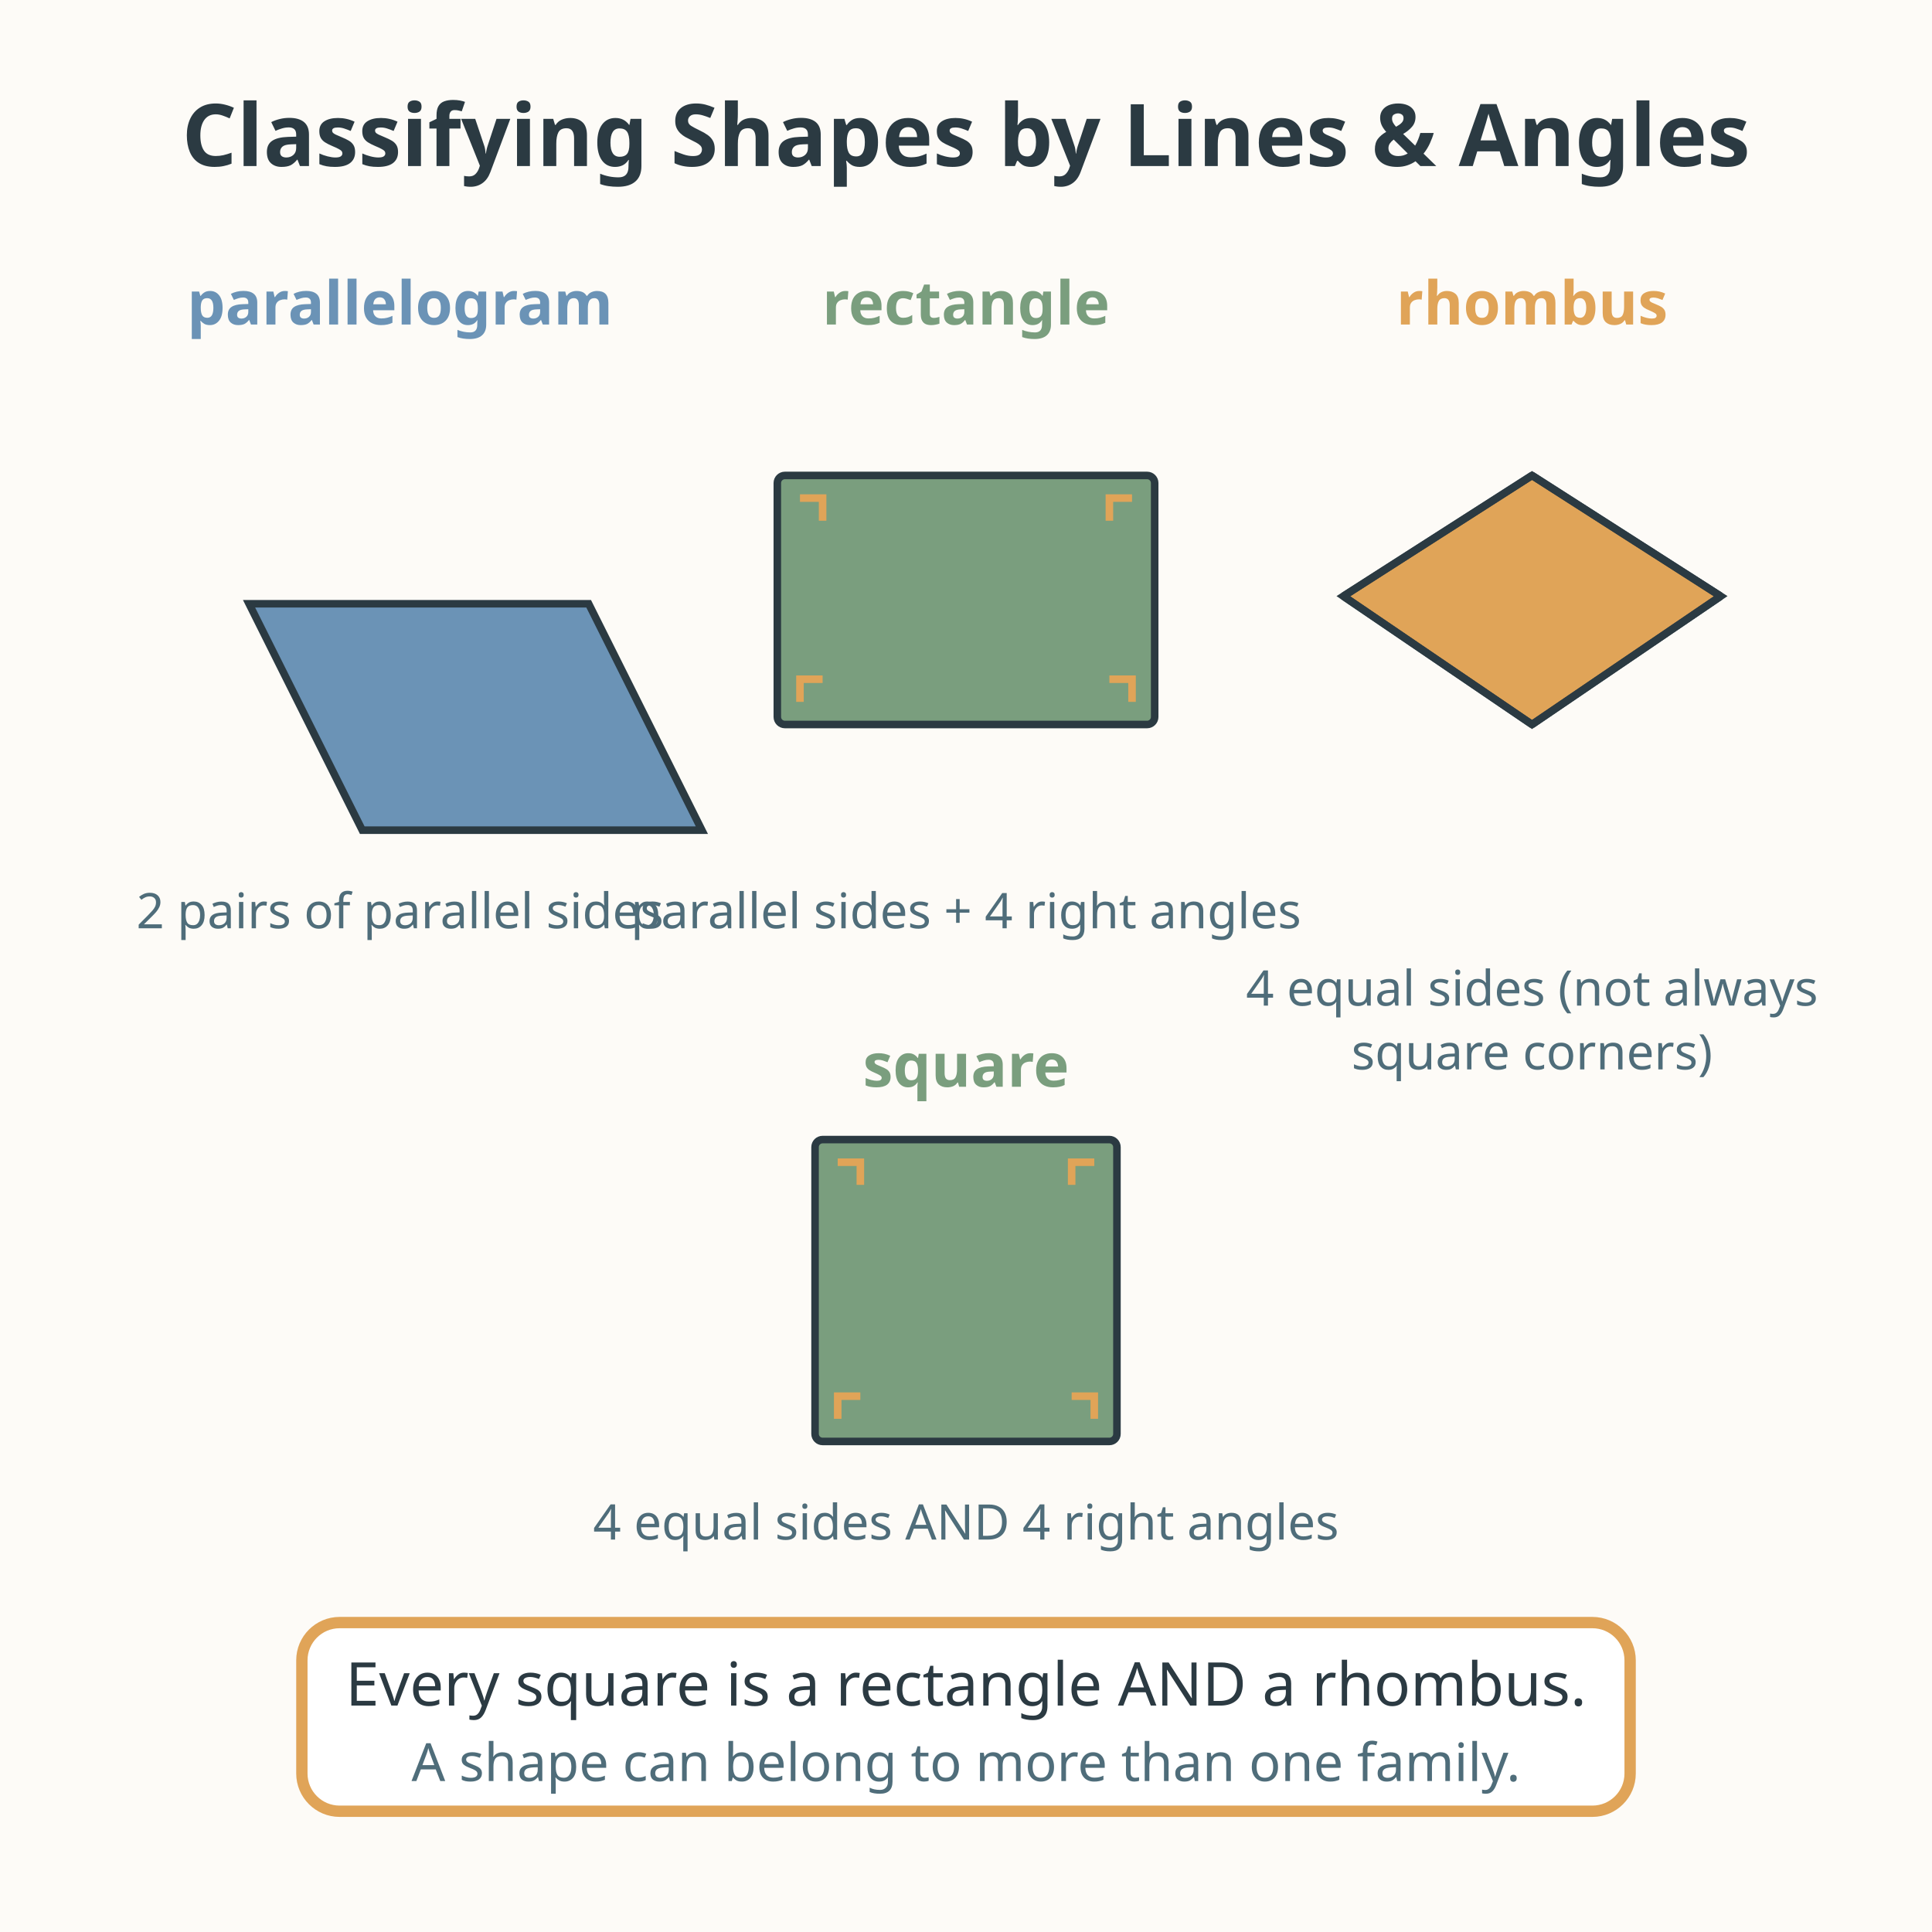
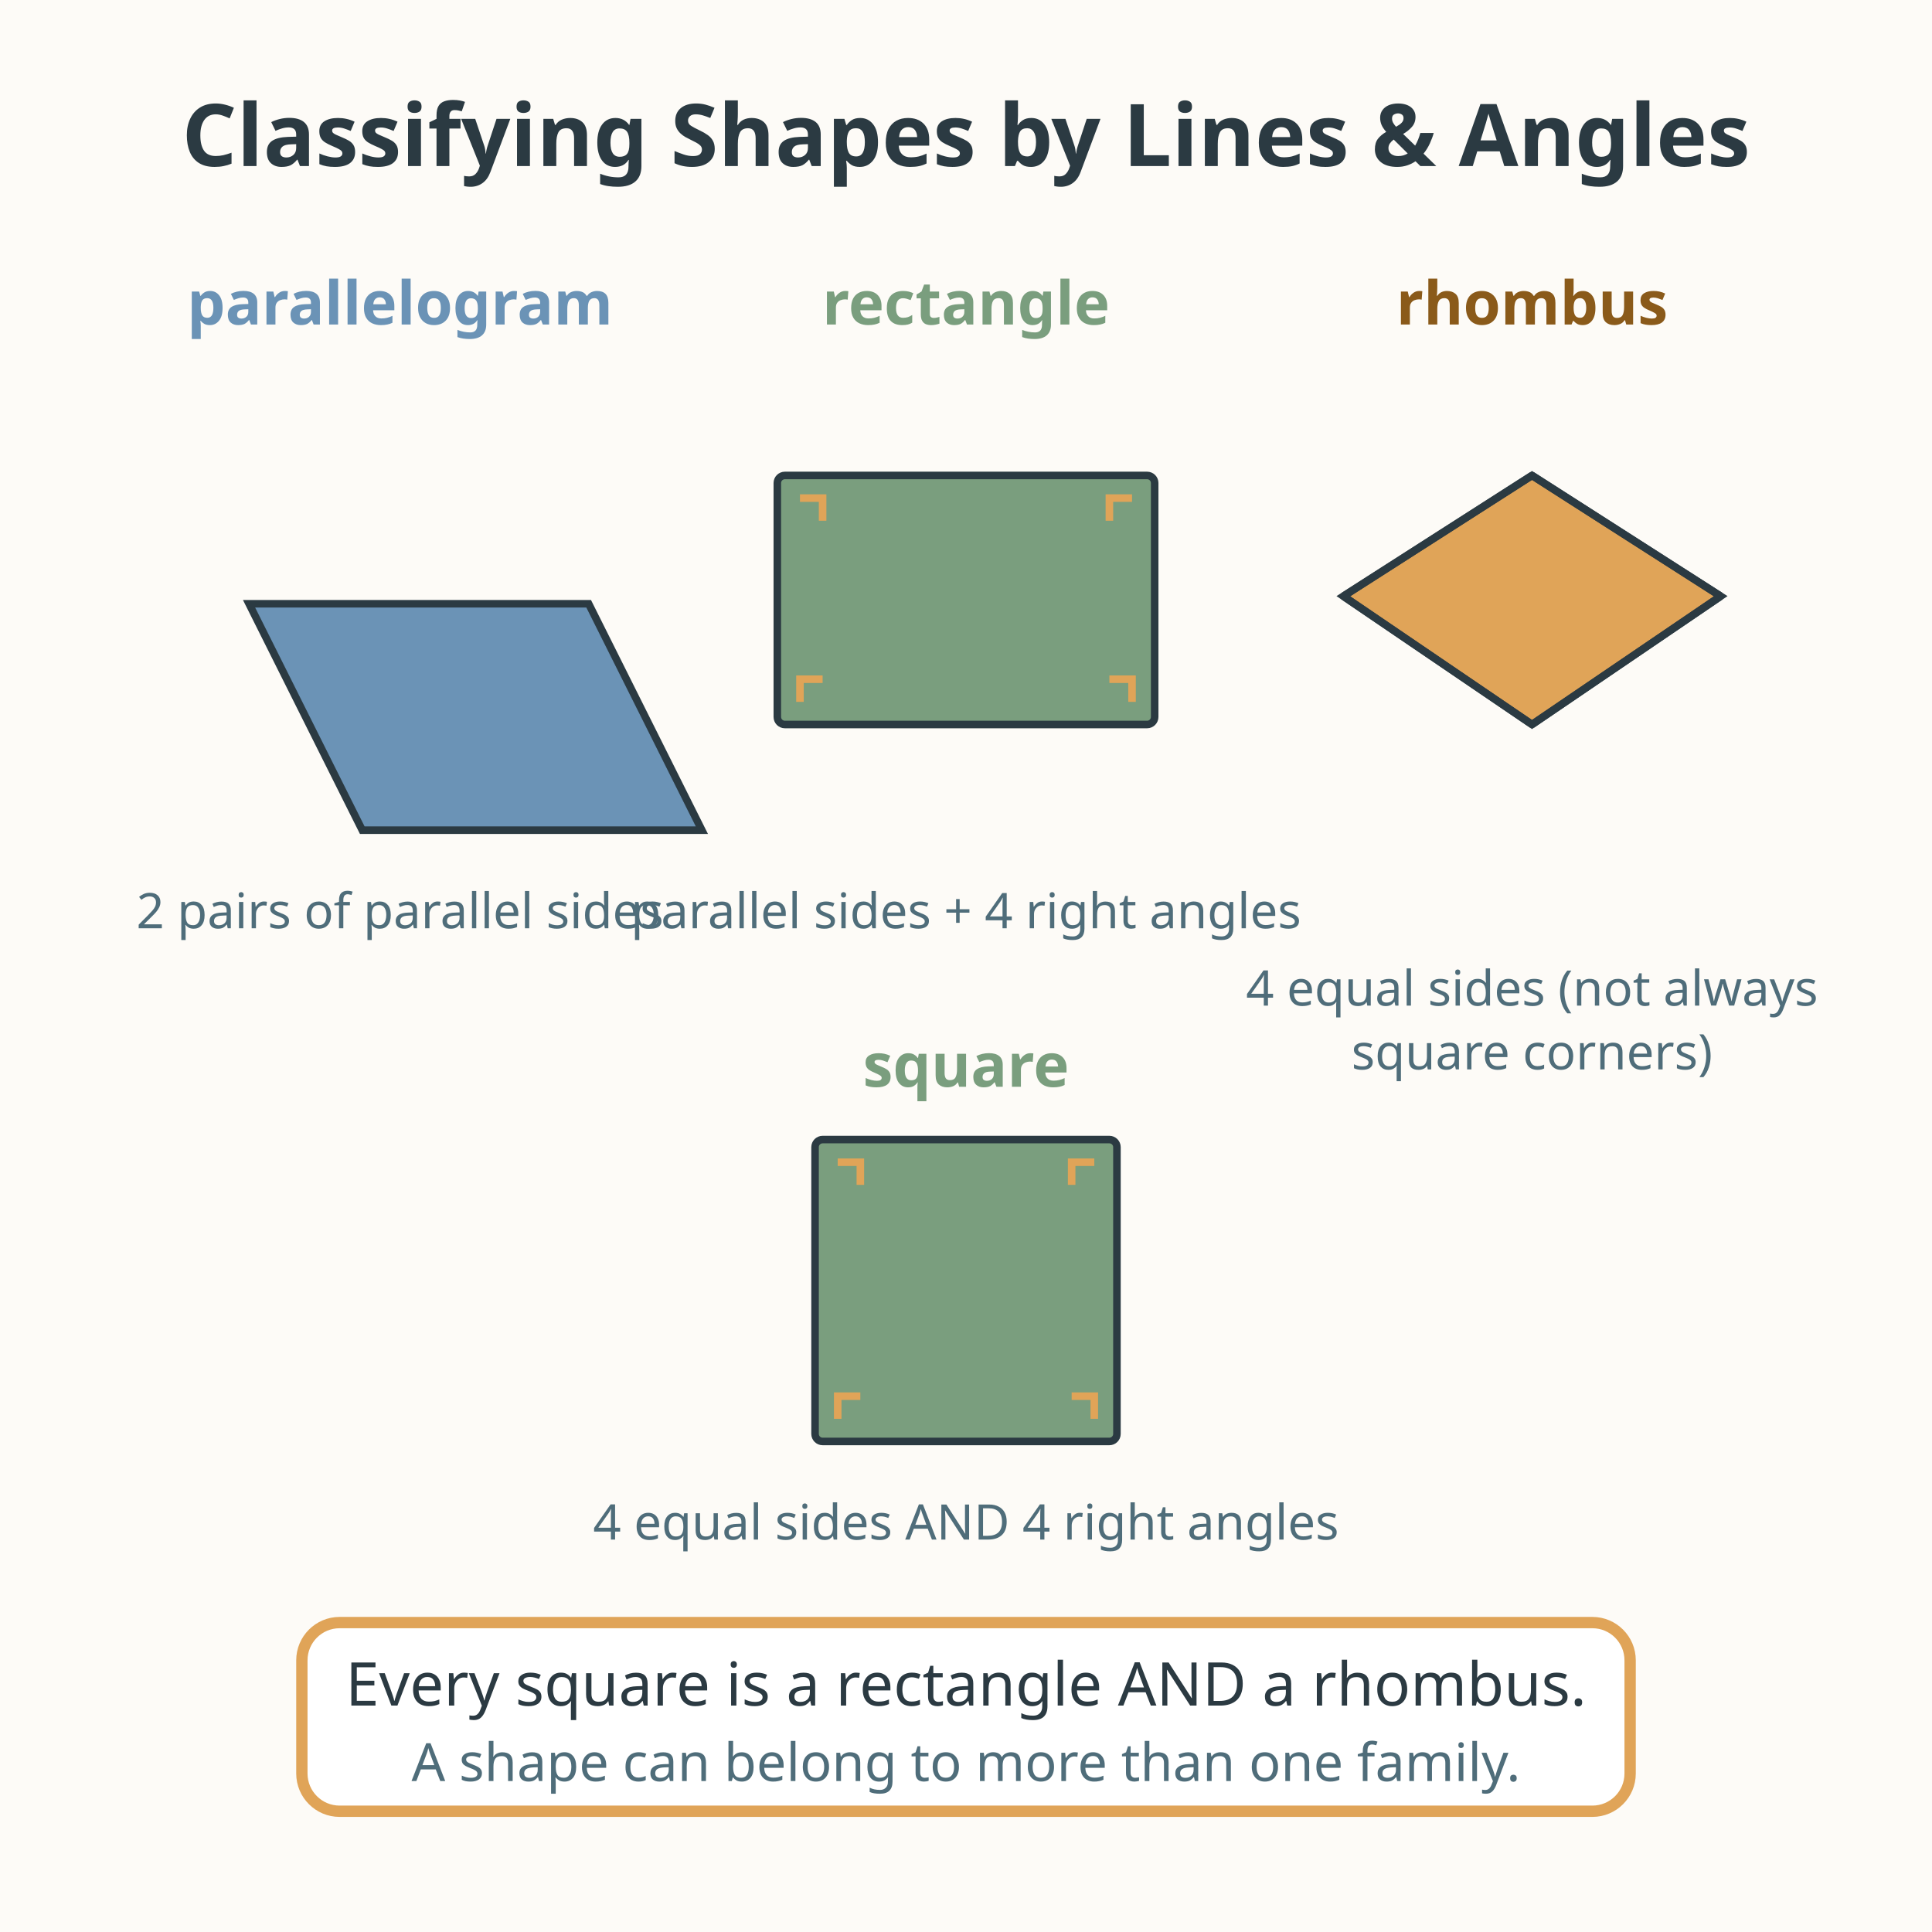
<svg xmlns="http://www.w3.org/2000/svg" viewBox="0 0 512 512" role="img" aria-labelledby="title-L-04-005-11-classifying-shapes-by-lines-and-angles desc-L-04-005-11-classifying-shapes-by-lines-and-angles">
  <rect width="512" height="512" fill="#fdfbf7" />
  <text x="256" y="44" text-anchor="middle" font-family="sans-serif" font-size="22.9" font-weight="bold" fill="#2b3a42">Classifying Shapes by Lines &amp; Angles</text>
  <text x="106" y="86" text-anchor="middle" font-family="sans-serif" font-size="16" font-weight="bold" fill="#6b93b6">parallelogram</text>
  <polygon points="66,160 156,160 186,220 96,220" fill="#6b93b6" stroke="#2b3a42" stroke-width="2" />
  <text x="106" y="246" text-anchor="middle" font-family="sans-serif" font-size="13" fill="#4f6d7a">2 pairs of parallel sides</text>
  <text x="256" y="86" text-anchor="middle" font-family="sans-serif" font-size="16" font-weight="bold" fill="#7a9e7e">rectangle</text>
  <rect x="206" y="126" width="100" height="66" rx="2" fill="#7a9e7e" stroke="#2b3a42" stroke-width="2" />
  <g stroke="#e0a458" stroke-width="2" fill="none">
    <path d="M212 132 h6 v6" />
    <path d="M300 132 h-6 v6" />
    <path d="M212 186 v-6 h6" />
    <path d="M300 186 v-6 h-6" />
  </g>
  <text x="256" y="246" text-anchor="middle" font-family="sans-serif" font-size="13" fill="#4f6d7a">parallel sides + 4 right angles</text>
-   <text x="406" y="86" text-anchor="middle" font-family="sans-serif" font-size="16" font-weight="bold" fill="#e0a458">rhombus</text>
+   <text x="406" y="86" text-anchor="middle" font-family="sans-serif" font-size="16" font-weight="bold" fill="#8a5a1a">rhombus</text>
  <polygon points="406,126 456,158 406,192 356,158" fill="#e0a458" stroke="#2b3a42" stroke-width="2" />
  <g stroke="#2b3a42" stroke-width="2">
    <line x1="406" y1="126" x2="456" y2="158" />
    <line x1="456" y1="158" x2="406" y2="192" />
    <line x1="406" y1="192" x2="356" y2="158" />
    <line x1="356" y1="158" x2="406" y2="126" />
  </g>
  <text x="406" y="266.5" text-anchor="middle" font-family="sans-serif" font-size="13" fill="#4f6d7a">4 equal sides (not always</text>
  <text x="406" y="283.4" text-anchor="middle" font-family="sans-serif" font-size="13" fill="#4f6d7a">square corners)</text>
  <text x="256" y="288" text-anchor="middle" font-family="sans-serif" font-size="16" font-weight="bold" fill="#7a9e7e">square</text>
  <rect x="216" y="302" width="80" height="80" rx="2" fill="#7a9e7e" stroke="#2b3a42" stroke-width="2" />
  <g stroke="#e0a458" stroke-width="2" fill="none">
    <path d="M222 308 h6 v6" />
    <path d="M290 308 h-6 v6" />
    <path d="M222 376 v-6 h6" />
    <path d="M290 376 v-6 h-6" />
  </g>
  <text x="256" y="408" text-anchor="middle" font-family="sans-serif" font-size="13" fill="#4f6d7a">4 equal sides AND 4 right angles</text>
  <rect x="80" y="430" width="352" height="50" rx="10" fill="#ffffff" stroke="#e0a458" stroke-width="3" />
  <text x="256" y="452" text-anchor="middle" font-family="sans-serif" font-size="16" fill="#2b3a42">Every square is a rectangle AND a rhombus.</text>
  <text x="256" y="472" text-anchor="middle" font-family="sans-serif" font-size="14" fill="#4f6d7a">A shape can belong to more than one family.</text>
</svg>
